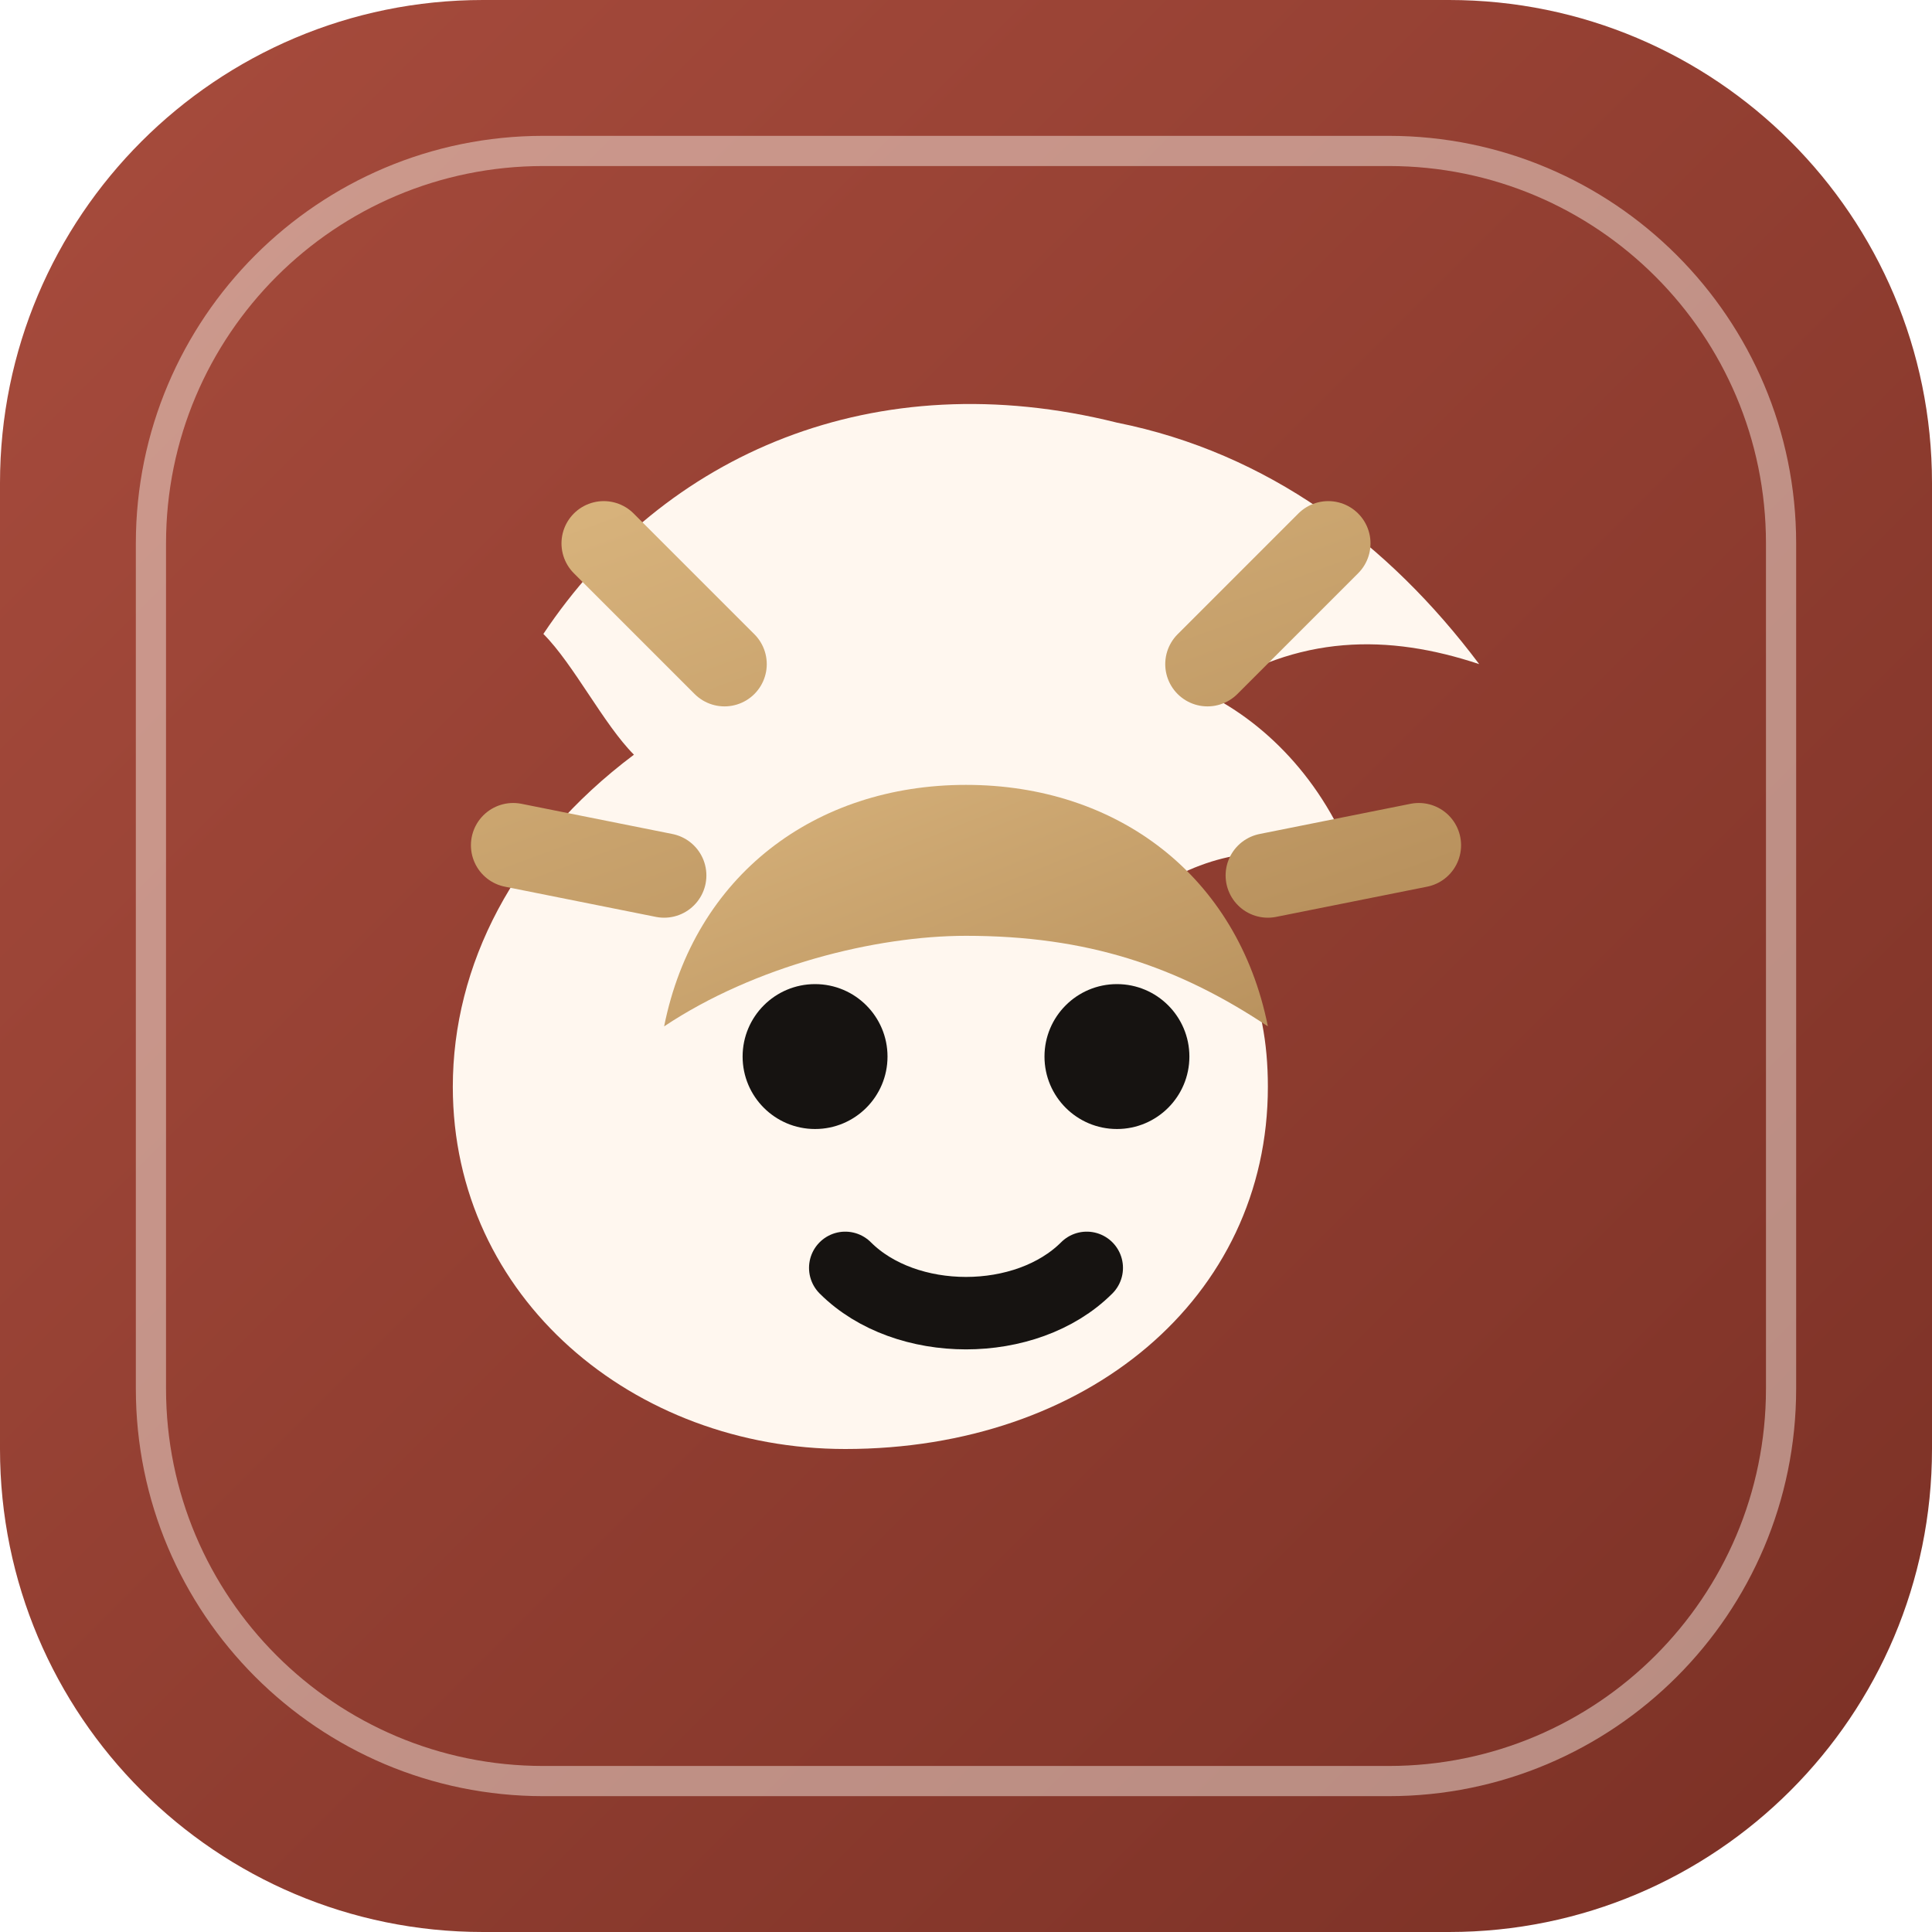
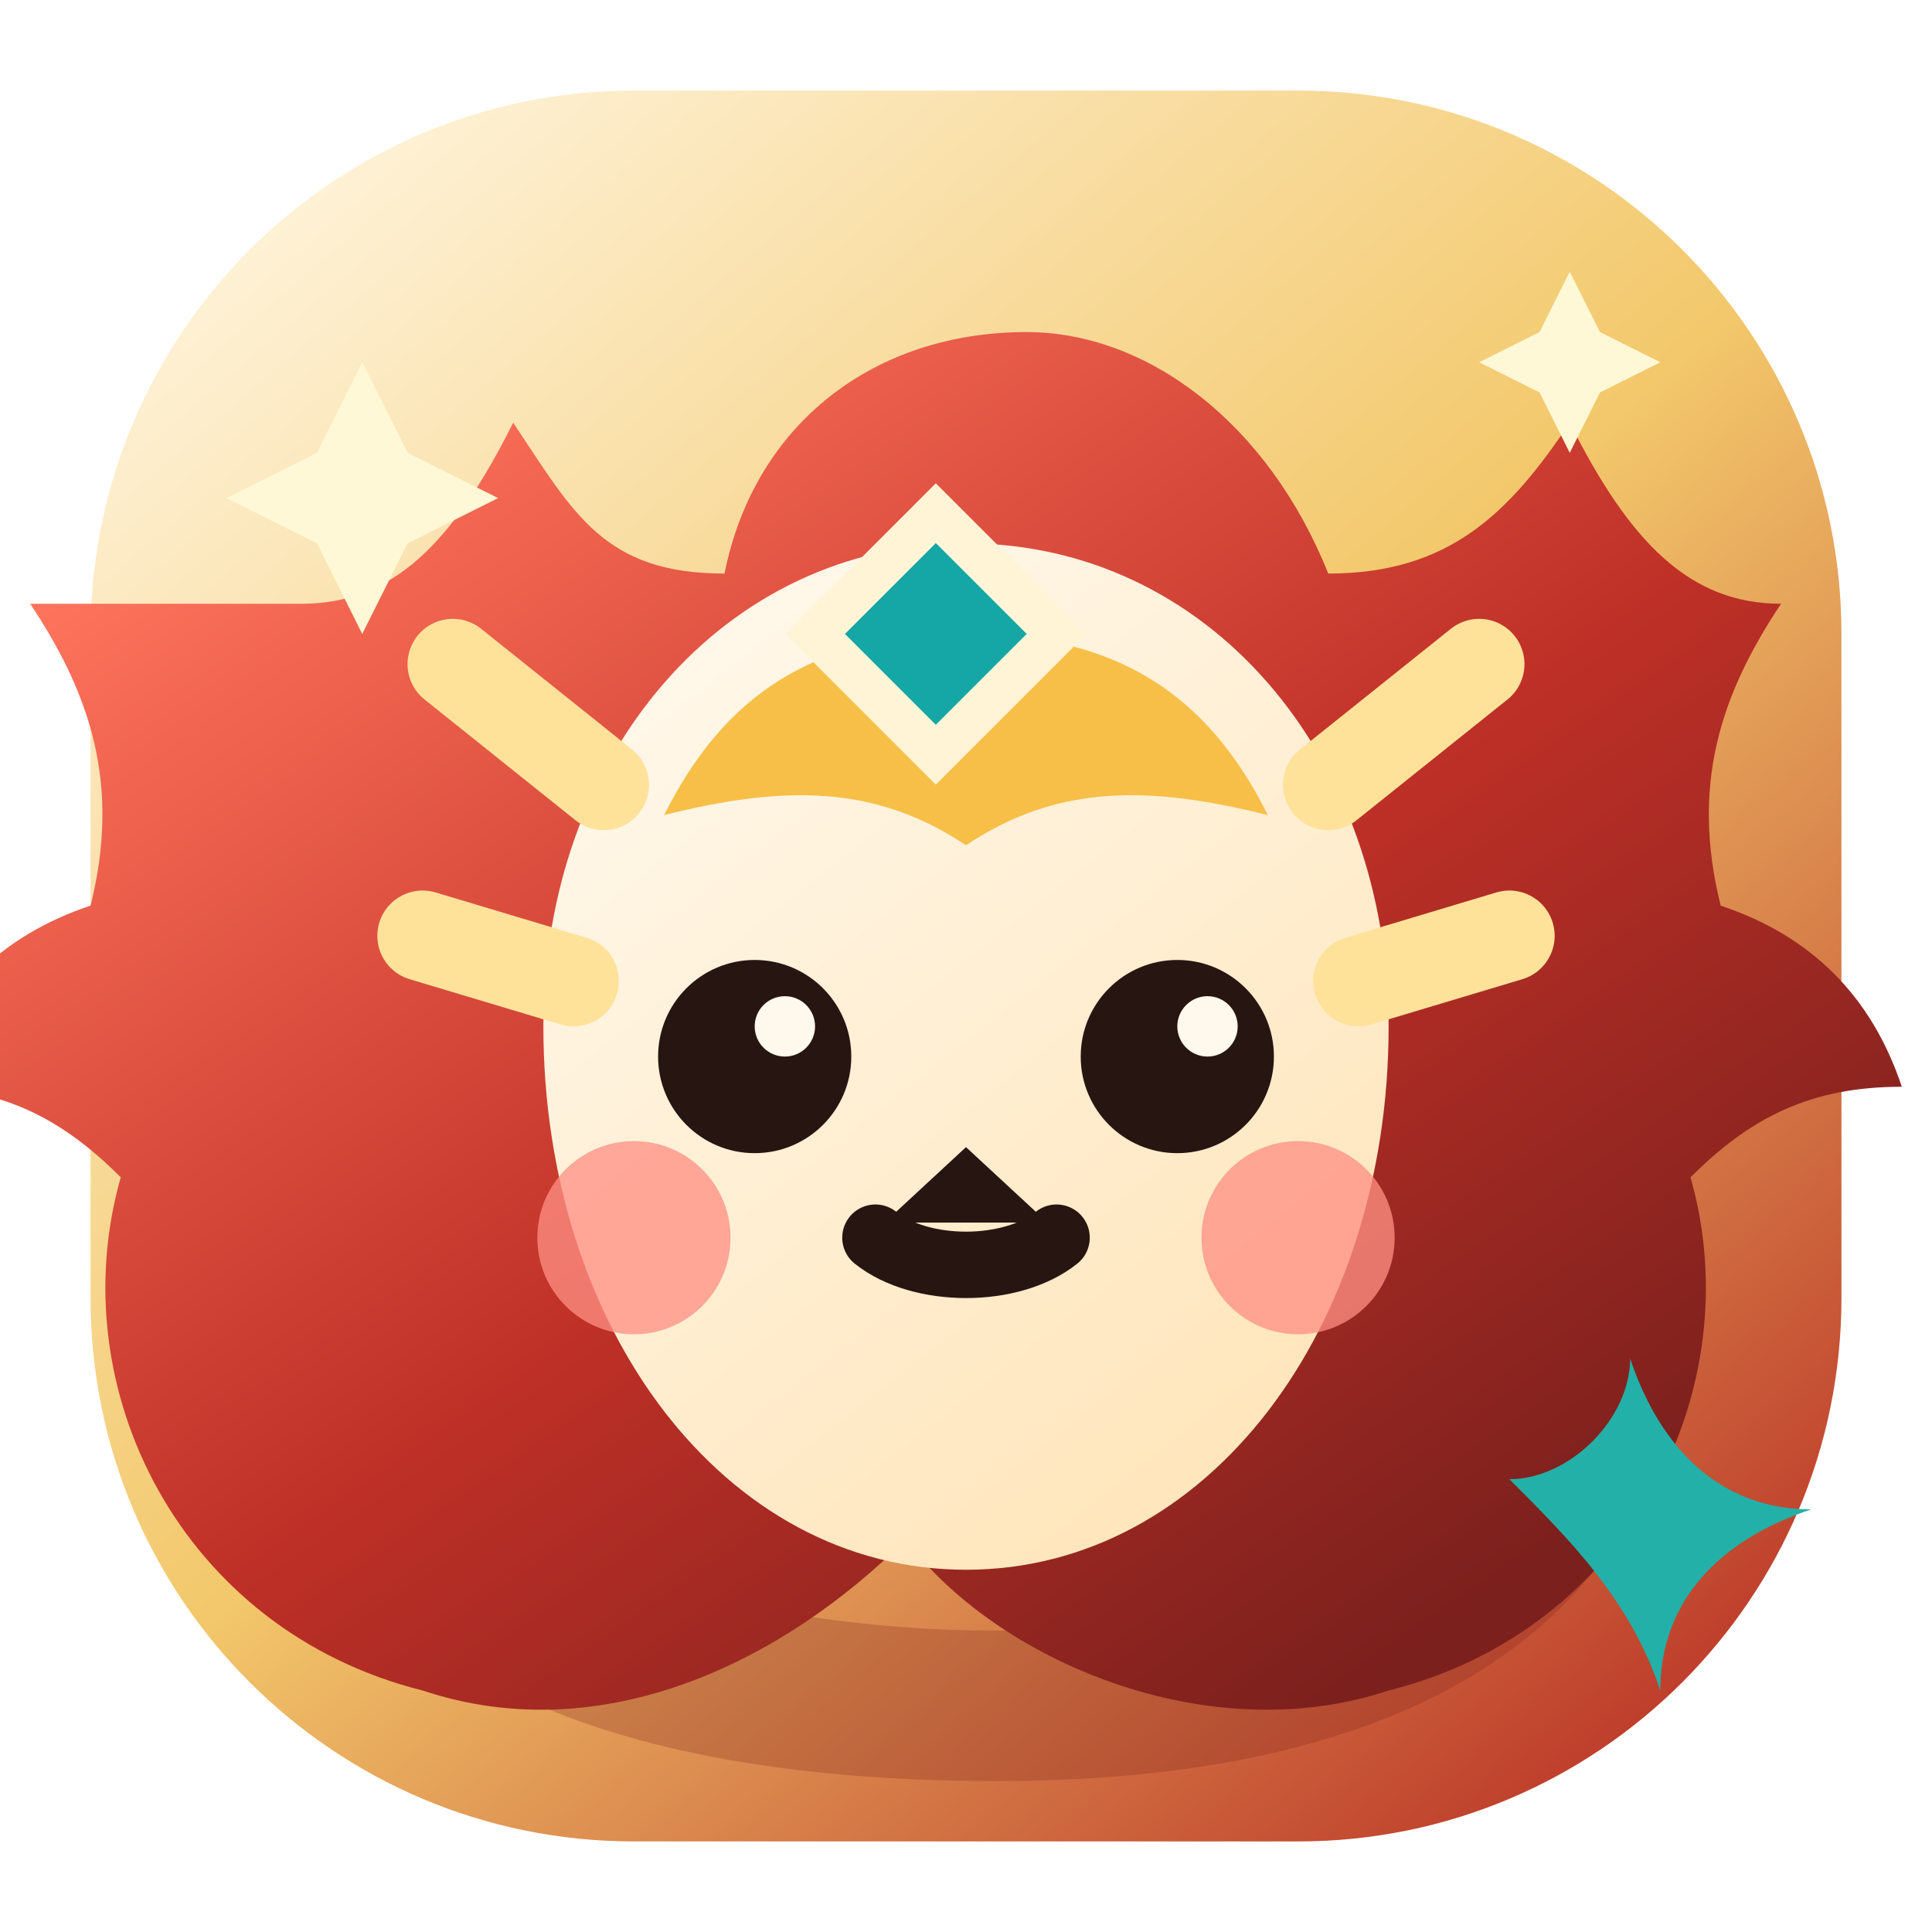
- <svg xmlns="http://www.w3.org/2000/svg" viewBox="0 0 64 64" role="img" aria-label="臺灣南仙龍獅團圖示">
+ <svg xmlns="http://www.w3.org/2000/svg" viewBox="0 0 64 64" role="img" aria-labelledby="title desc">
  <defs>
-     <linearGradient id="bg" x1="0" y1="0" x2="1" y2="1">
-       <stop offset="0" stop-color="#a84c3d" />
-       <stop offset="1" stop-color="#7a3025" />
+     <linearGradient id="badge" x1="8" y1="4" x2="56" y2="60" gradientUnits="userSpaceOnUse">
+       <stop offset="0" stop-color="#fff5df" />
+       <stop offset="0.5" stop-color="#f3c86b" />
+       <stop offset="1" stop-color="#b93125" />
    </linearGradient>
-     <linearGradient id="gold" x1="0" y1="0" x2="1" y2="1">
-       <stop offset="0" stop-color="#d7b27b" />
-       <stop offset="1" stop-color="#b9925e" />
+     <linearGradient id="mane" x1="17" y1="9" x2="48" y2="54" gradientUnits="userSpaceOnUse">
+       <stop offset="0" stop-color="#ff745c" />
+       <stop offset="0.55" stop-color="#bf3027" />
+       <stop offset="1" stop-color="#7b201d" />
+     </linearGradient>
+     <linearGradient id="face" x1="19" y1="18" x2="45" y2="51" gradientUnits="userSpaceOnUse">
+       <stop offset="0" stop-color="#fffaf0" />
+       <stop offset="1" stop-color="#ffe3b5" />
    </linearGradient>
  </defs>
-   <rect width="64" height="64" rx="16" fill="url(#bg)" />
-   <rect x="5" y="5" width="54" height="54" rx="13" fill="none" stroke="rgba(255,248,240,0.45)" />
-   <path d="M18 21c4-6 11-9 19-7 5 1 9 4 12 8-3-1-6-1-9 1 2 1 4 3 5 6-2-1-4-1-6 0 2 2 3 4 3 7 0 7-6 12-14 12-7 0-13-5-13-12 0-4 2-8 6-11-1-1-2-3-3-4z" fill="#fff7ef" />
-   <path d="M22 34c1-5 5-8 10-8 5 0 9 3 10 8-3-2-6-3-10-3-3 0-7 1-10 3z" fill="url(#gold)" />
-   <circle cx="27" cy="35" r="2.4" fill="#161311" />
-   <circle cx="37" cy="35" r="2.4" fill="#161311" />
-   <path d="M28 42c2 2 6 2 8 0" fill="none" stroke="#161311" stroke-linecap="round" stroke-width="2.4" />
-   <path d="M20 18l4 4M44 18l-4 4M17 28l5 1M47 28l-5 1" fill="none" stroke="url(#gold)" stroke-linecap="round" stroke-width="2.8" />
+   <rect x="3" y="3" width="58" height="58" rx="18" fill="url(#badge)" />
+   <path d="M10 46c8 9 35 13 46-2-1 9-8 15-23 15-15 0-23-5-23-13z" fill="#7a201b" opacity="0.26" />
+   <path d="M10 20c3 0 5-2 7-6 2 3 3 5 7 5 1-5 5-8 10-8 4 0 8 3 10 8 4 0 6-2 8-5 2 4 4 6 7 6-2 3-3 6-2 10 3 1 5 3 6 6-3 0-5 1-7 3 2 7-2 15-10 17-6 2-13-1-16-5-4 4-10 7-16 5-8-2-12-10-10-17-2-2-4-3-7-3 1-3 3-5 6-6 1-4 0-7-2-10z" fill="url(#mane)" />
+   <path d="M18 34c0-9 6-16 14-16s14 7 14 16c0 10-6 18-14 18s-14-8-14-18z" fill="url(#face)" />
+   <path d="M22 27c2-4 5-6 10-6s8 2 10 6c-4-1-7-1-10 1-3-2-6-2-10-1z" fill="#f7bf48" />
+   <path d="M31 17l4 4-4 4-4-4z" fill="#15a6a6" stroke="#fff5d6" stroke-width="1.4" />
+   <circle cx="25" cy="35" r="3.2" fill="#271512" />
+   <circle cx="39" cy="35" r="3.2" fill="#271512" />
+   <circle cx="26" cy="34" r="1" fill="#fff8ed" />
+   <circle cx="40" cy="34" r="1" fill="#fff8ed" />
+   <circle cx="21" cy="41" r="3.2" fill="#ff8f83" opacity="0.76" />
+   <circle cx="43" cy="41" r="3.2" fill="#ff8f83" opacity="0.76" />
+   <path d="M29 41c1.5 1.2 4.5 1.2 6 0" fill="none" stroke="#271512" stroke-width="2.2" stroke-linecap="round" />
+   <path d="M32 38l2.7 2.5H29.3z" fill="#271512" />
+   <path d="M15 22l5 4M49 22l-5 4M14 31l5 1.5M50 31l-5 1.5" fill="none" stroke="#ffe29a" stroke-width="3" stroke-linecap="round" />
+   <path d="M12 12l1.5 3 3 1.5-3 1.5-1.5 3-1.5-3-3-1.5 3-1.5z" fill="#fff8d6" />
+   <path d="M52 9l1 2 2 1-2 1-1 2-1-2-2-1 2-1z" fill="#fff8d6" />
+   <path d="M50 49c2 0 4-2 4-4 1 3 3 5 6 5-3 1-5 3-5 6-1-3-3-5-5-7z" fill="#23b0a8" />
</svg>
